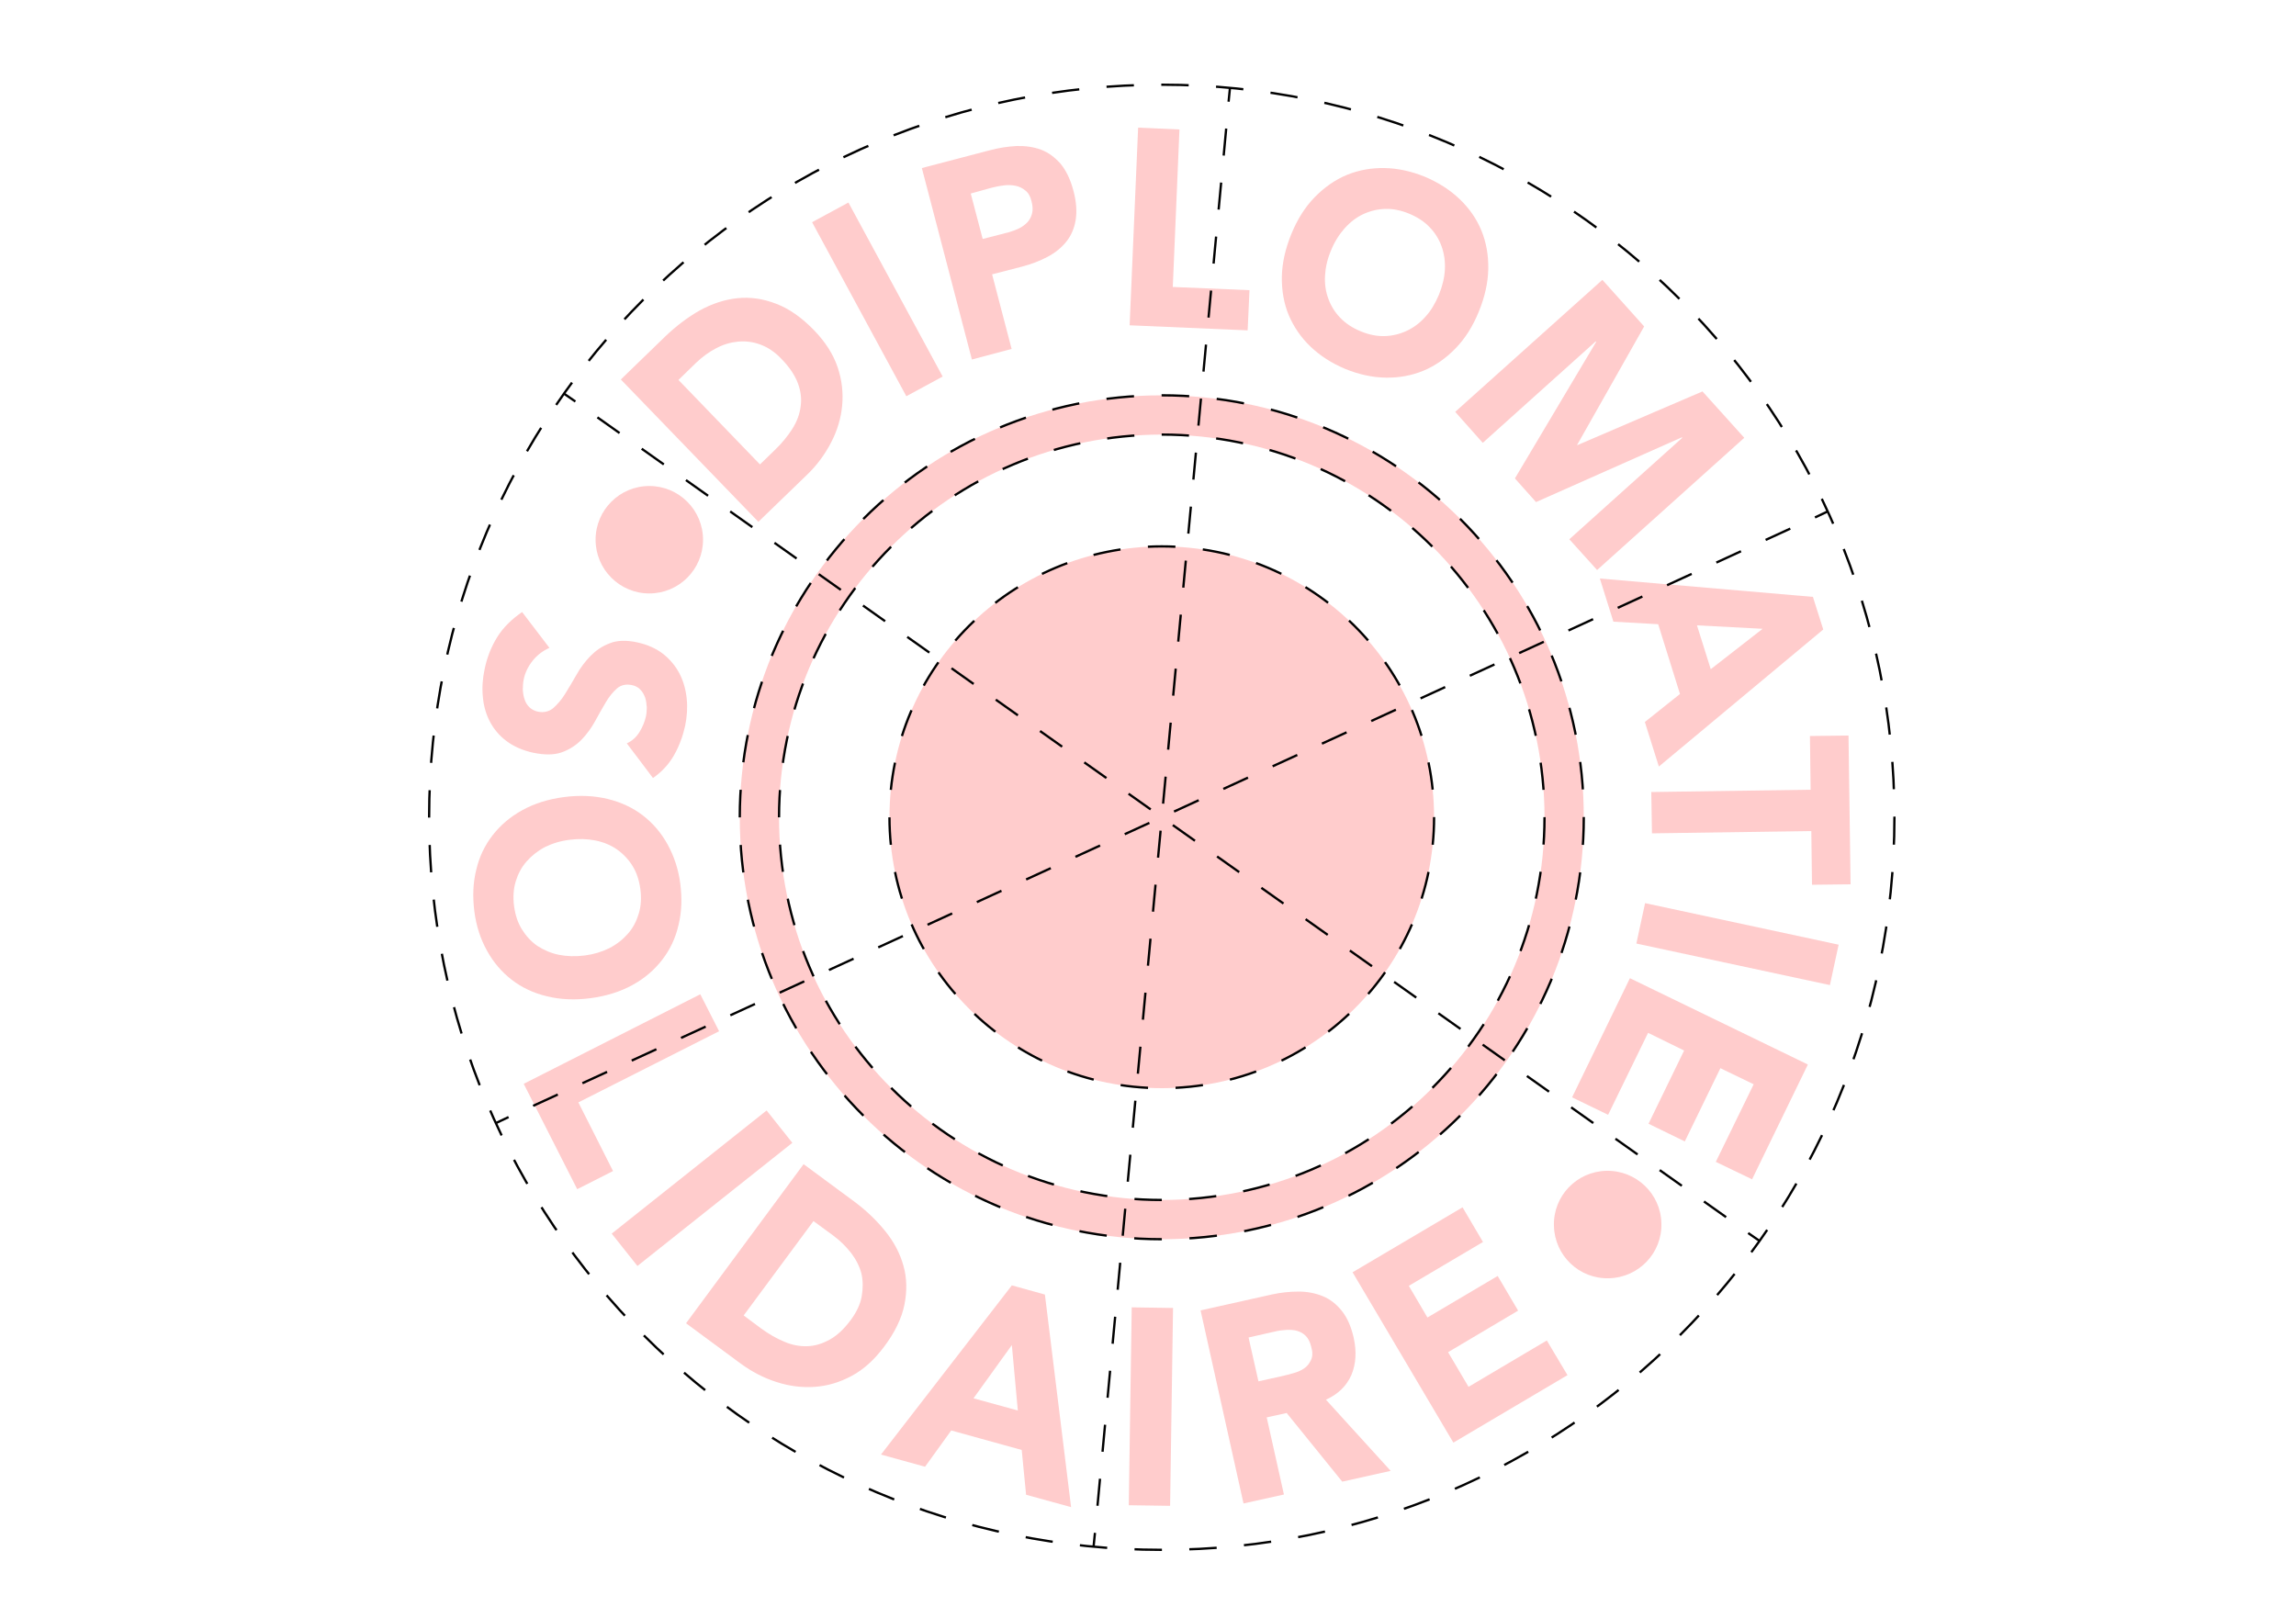
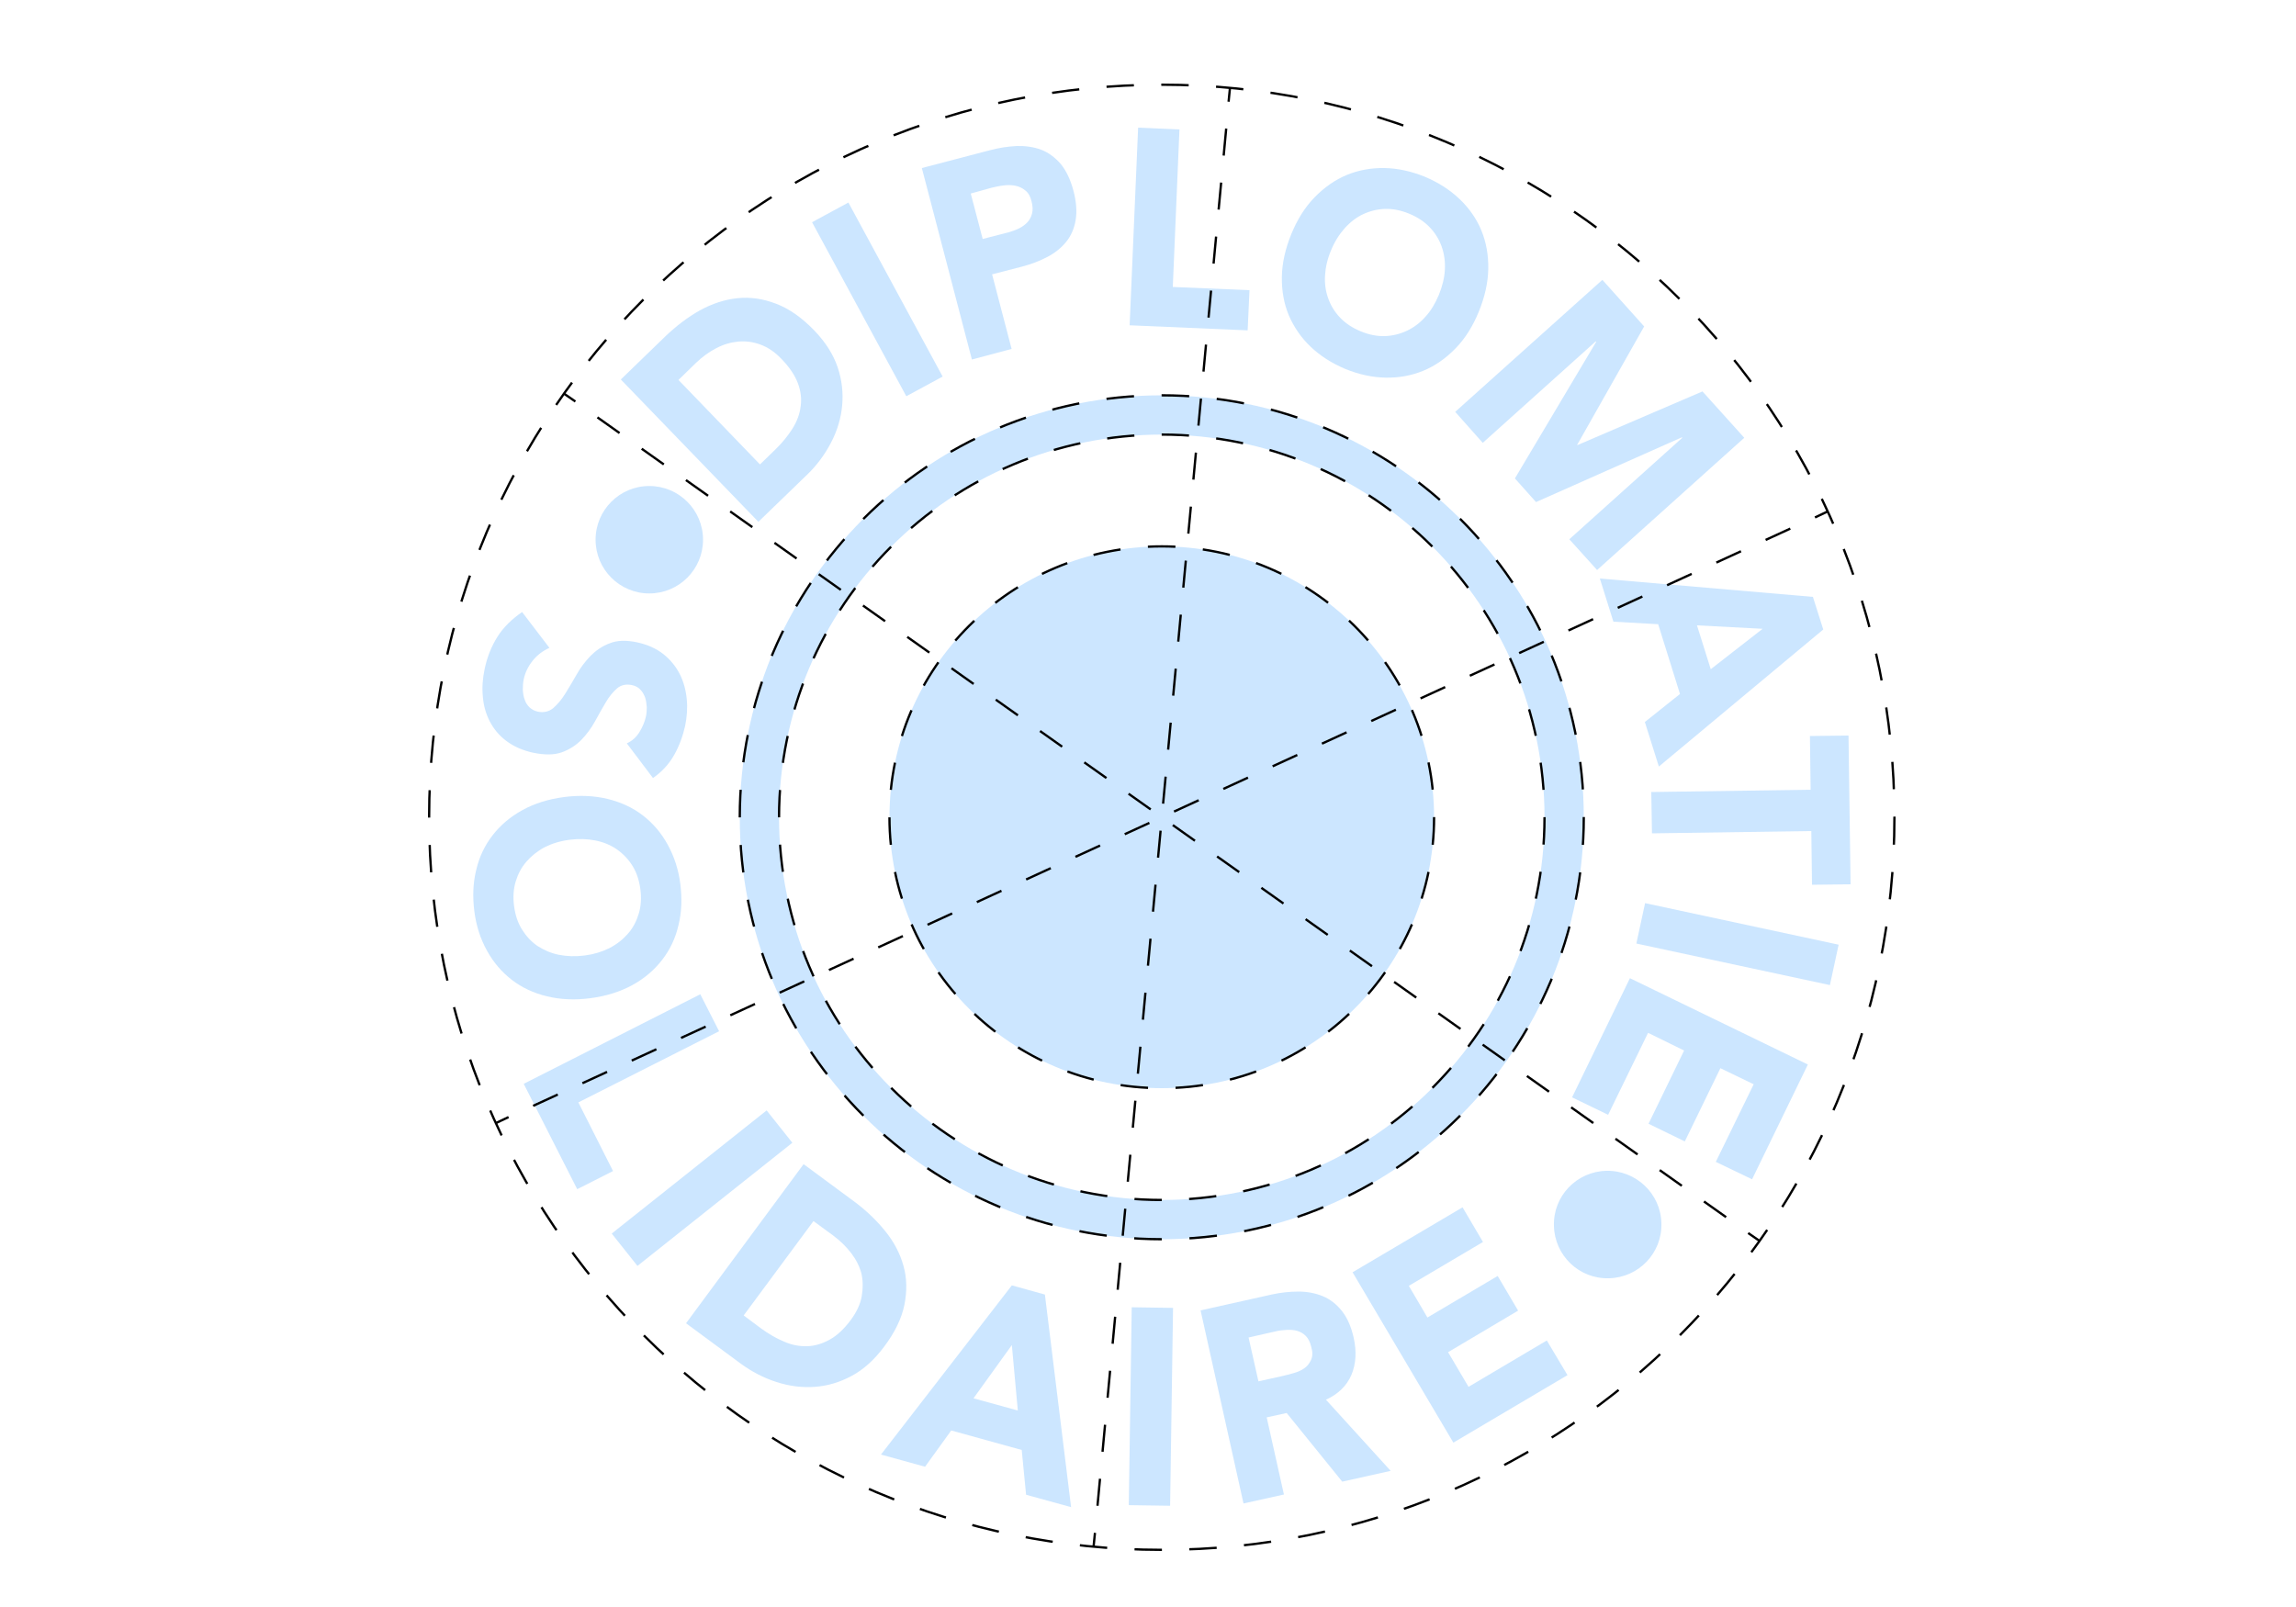
<svg xmlns="http://www.w3.org/2000/svg" version="1.1" id="Calque_3_1_" x="0px" y="0px" viewBox="0 0 1000 700" enable-background="new 0 0 1000 700" xml:space="preserve">
  <g opacity="0.2">
-     <path fill="#FF0000" d="M351.4,206.9c4.4-4.2,7.9-9,10.6-14.2s4.3-10.6,4.8-16.1s-0.1-11.1-2-16.7c-1.9-5.6-5.3-10.9-10.1-15.9   c-5.5-5.7-11.1-9.6-16.7-11.7c-5.7-2.2-11.3-3-16.9-2.4c-5.6,0.6-11,2.4-16.3,5.3c-5.3,3-10.3,6.8-15,11.3l-19.4,18.8l59.9,62   L351.4,206.9z M303.1,158.1c2.7-2.6,5.7-4.8,8.8-6.4c3.2-1.7,6.4-2.6,9.6-2.9c3.2-0.3,6.5,0.1,9.7,1.3c3.3,1.2,6.4,3.3,9.3,6.4   c3.4,3.5,5.7,7,7,10.4c1.3,3.5,1.7,6.9,1.2,10.2c-0.4,3.3-1.6,6.5-3.6,9.7c-2,3.1-4.4,6.1-7.4,9l-6.7,6.5l-35.5-36.8L303.1,158.1z" />
-     <rect x="373.1" y="87.3" transform="matrix(0.8794 -0.4762 0.4762 0.8794 -15.9821 197.6902)" fill="#FF0000" width="18" height="86.2" />
-     <path fill="#FF0000" d="M440.6,152l-8.5-32.5l12.8-3.3c4.2-1.1,7.9-2.5,11.3-4.3s6.1-4,8.2-6.6s3.5-5.8,4.1-9.5s0.3-8-1-12.8   c-1.3-4.9-3.2-8.8-5.6-11.7c-2.5-2.8-5.3-4.9-8.5-6.1c-3.2-1.2-6.8-1.7-10.6-1.6c-3.9,0.2-7.8,0.8-11.9,1.9l-29.4,7.7l21.8,83.4   L440.6,152z M431.8,81.8c1.6-0.4,3.4-0.8,5.2-1c1.8-0.3,3.6-0.2,5.2,0.1c1.6,0.3,3.1,1,4.4,2.1c1.3,1,2.2,2.6,2.7,4.8   c0.5,2,0.6,3.7,0.2,5.2s-1,2.7-2,3.8c-1,1-2.1,1.9-3.5,2.6s-2.8,1.2-4.4,1.7l-11.6,3l-5.2-19.8L431.8,81.8z" />
-     <polygon fill="#FF0000" points="544.2,126.4 510.8,125 513.7,56.4 495.7,55.6 492,141.7 543.4,143.9  " />
-     <path fill="#FF0000" d="M570.8,151c4.2,4,9.2,7.2,15.1,9.7c5.9,2.4,11.8,3.7,17.6,3.8s11.3-0.9,16.4-3c5.1-2.1,9.8-5.4,14-9.7   s7.6-9.7,10.2-16.1c2.6-6.4,4-12.6,4.1-18.6s-0.9-11.6-3-16.7c-2.1-5.1-5.3-9.7-9.5-13.7s-9.2-7.2-15.1-9.7   c-5.9-2.4-11.8-3.7-17.6-3.8c-5.8-0.1-11.3,0.9-16.4,3c-5.1,2.1-9.8,5.4-14,9.7c-4.2,4.3-7.6,9.7-10.2,16.1   c-2.6,6.4-4,12.6-4.1,18.6s0.9,11.6,3,16.7C563.5,142.4,566.6,147,570.8,151z M577.1,120.1c0.2-3.6,1-7.2,2.6-11   c1.5-3.7,3.5-6.9,5.9-9.6s5.1-4.8,8.1-6.2c3-1.4,6.2-2.2,9.6-2.3c3.4-0.1,6.9,0.6,10.5,2.1s6.5,3.4,8.9,5.9s4.1,5.3,5.2,8.4   c1.1,3.1,1.6,6.5,1.4,10.1c-0.2,3.6-1.1,7.2-2.6,10.9c-1.6,3.8-3.5,7-5.9,9.6c-2.4,2.7-5.1,4.7-8.1,6.1c-3,1.4-6.2,2.2-9.6,2.3   c-3.4,0.1-6.9-0.6-10.5-2.1s-6.5-3.4-8.9-5.9s-4.1-5.3-5.2-8.4C577.4,127,576.9,123.7,577.1,120.1z" />
-     <polygon fill="#FF0000" points="645.8,192.9 695,148.7 695.2,148.9 659.8,208.4 669,218.7 732.5,190.5 732.7,190.7 683.5,234.9    695.6,248.3 759.7,190.7 741.5,170.5 687,193.9 686.9,193.8 716.1,142.2 697.9,121.9 633.8,179.4  " />
-     <path fill="#FF0000" d="M702.7,270.8l19.5,1.1l9.5,30.4l-15.3,12.2l6.1,19.4l71.6-59.7l-4.5-14.2l-92.8-8L702.7,270.8z    M767.7,273.9l-22.6,17.6l-6-19.1L767.7,273.9z" />
-     <polygon fill="#FF0000" points="788.6,344 719.2,345 719.5,363 788.9,362 789.2,385.4 806,385.2 805.1,320.4 788.3,320.6  " />
-     <polygon fill="#FF0000" points="712.7,411 797,429.1 800.8,411.5 716.5,393.4  " />
-     <polygon fill="#FF0000" points="684.7,478 700.4,485.6 717.8,449.9 733.5,457.6 718,489.5 733.8,497.2 749.3,465.3 763.8,472.3    747.3,506.1 763.1,513.7 787.4,463.7 709.9,426.1  " />
-     <path fill="#FF0000" d="M699.6,510c-12.9,0.3-23.2,11-22.8,24c0.3,12.9,11,23.2,24,22.8c12.9-0.3,23.2-11,22.8-24   C723.3,519.9,712.5,509.7,699.6,510z" />
-     <path fill="#FF0000" d="M506,172.2c-49.1,0-95.2,19.1-130,53.8c-34.7,34.7-53.8,80.9-53.8,130s19.1,95.2,53.8,130   c34.7,34.7,80.9,53.8,130,53.8s95.2-19.1,130-53.8c34.7-34.7,53.8-80.9,53.8-130s-19.1-95.2-53.8-130   C601.2,191.3,555.1,172.2,506,172.2z M672.7,356c0,92.1-74.6,166.7-166.7,166.7S339.3,448.1,339.3,356S413.9,189.3,506,189.3   S672.7,263.9,672.7,356z M624.6,356c0,65.2-53.1,118-118.6,118s-118.6-52.8-118.6-118S440.5,238,506,238S624.6,290.8,624.6,356z" />
-     <path fill="#FF0000" d="M213.3,314.2c1.7,3.3,4.1,6.2,7.3,8.6s7.1,4.1,11.7,5.1c4.9,1,9,1,12.4-0.2c3.3-1.2,6.1-3,8.5-5.4   c2.3-2.4,4.3-5.1,5.9-8c1.6-3,3.2-5.7,4.7-8.3c1.5-2.6,3.2-4.6,4.9-6.1c1.7-1.5,3.9-2,6.4-1.5c1.6,0.3,2.9,1,3.8,2   c1,1,1.6,2.2,2.1,3.5c0.4,1.3,0.6,2.7,0.7,4.2c0,1.4-0.1,2.8-0.4,4.1c-0.5,2.2-1.4,4.4-2.8,6.7c-1.4,2.3-3.3,3.9-5.5,4.9l11.4,15.1   c3.9-2.7,7-6.1,9.2-10s3.8-8.2,4.8-12.7c0.8-3.9,1.1-7.9,0.7-11.8s-1.4-7.6-3.1-10.9s-4.1-6.2-7.1-8.6c-3.1-2.4-6.8-4.1-11.4-5.1   c-4.7-1-8.7-0.9-11.9,0.4c-3.3,1.2-6,3.1-8.4,5.5c-2.3,2.4-4.4,5.1-6.1,8.2c-1.7,3-3.4,5.8-5,8.4s-3.4,4.6-5.2,6.2   c-1.9,1.5-4.1,2-6.6,1.5c-1.5-0.3-2.7-1-3.7-1.9c-1-1-1.7-2.1-2.1-3.4c-0.5-1.3-0.7-2.8-0.8-4.3c0-1.5,0.1-3,0.4-4.5   c0.6-2.9,1.9-5.6,3.9-8.1s4.4-4.3,7.3-5.6l-11.9-15.6c-4.5,3.1-8.1,6.6-10.7,10.7c-2.6,4.1-4.5,8.8-5.6,14   c-0.9,4.2-1.2,8.2-0.8,12.2C210.6,307.3,211.6,310.9,213.3,314.2z" />
-     <path fill="#FF0000" d="M257.2,434.8c6.8-0.9,12.9-2.8,18.2-5.7c5.3-2.9,9.6-6.6,13-11s5.8-9.4,7.1-15.1c1.4-5.6,1.6-11.6,0.8-18   c-0.8-6.3-2.7-12-5.5-17.1s-6.4-9.3-10.8-12.7c-4.4-3.4-9.6-5.8-15.4-7.2c-5.8-1.4-12.2-1.7-19-0.8c-6.8,0.9-12.9,2.8-18.1,5.7   c-5.3,2.9-9.6,6.6-13,11s-5.8,9.4-7.1,15.1c-1.4,5.6-1.6,11.6-0.8,18c0.8,6.3,2.7,12.1,5.5,17.1c2.8,5.1,6.4,9.3,10.8,12.7   c4.4,3.4,9.5,5.8,15.4,7.2C244,435.4,250.4,435.7,257.2,434.8z M227.3,404.8c-1.8-2.9-2.9-6.3-3.4-10.1c-0.5-3.8-0.3-7.4,0.7-10.7   c1-3.3,2.5-6.2,4.7-8.7s4.8-4.6,8-6.3c3.2-1.6,6.8-2.7,10.8-3.2c3.9-0.5,7.7-0.4,11.2,0.3c3.5,0.7,6.7,2,9.4,3.9s5,4.3,6.8,7.2   c1.8,2.9,2.9,6.3,3.4,10.1c0.5,3.8,0.3,7.4-0.7,10.7c-1,3.3-2.5,6.2-4.7,8.7s-4.8,4.6-8.1,6.3c-3.2,1.6-6.8,2.7-10.7,3.2   c-4,0.5-7.8,0.4-11.3-0.3c-3.5-0.7-6.6-2.1-9.4-3.9C231.3,410.1,229.1,407.7,227.3,404.8z" />
-     <polygon fill="#FF0000" points="251.9,480.2 313.2,449.2 305,433.1 228.1,472.1 251.4,518 267,510.1  " />
-     <rect x="262.7" y="508.6" transform="matrix(0.7827 -0.6223 0.6223 0.7827 -255.6941 302.7554)" fill="#FF0000" width="86.2" height="18" />
-     <path fill="#FF0000" d="M393.9,568.4c1.2-6,1.1-11.7-0.4-17c-1.5-5.4-4.1-10.4-8-15.2c-3.8-4.7-8.4-9.1-13.7-13L350,507.1   l-51.2,69.3l23.7,17.5c4.9,3.6,10.1,6.3,15.7,8.1s11.1,2.5,16.7,2.1s10.9-2,16.1-4.8s9.8-7,14-12.6   C389.7,580.5,392.7,574.3,393.9,568.4z M375.3,564.7c-0.6,3.4-2.2,6.8-4.7,10.2c-2.9,3.9-5.9,6.8-9.2,8.6c-3.2,1.8-6.5,2.8-9.8,2.9   c-3.3,0.1-6.7-0.5-10.1-2c-3.4-1.4-6.8-3.4-10.1-5.8l-7.5-5.6l30.4-41.1l8.6,6.3c3,2.2,5.6,4.8,7.8,7.6c2.2,2.9,3.7,5.9,4.5,9   C375.9,558,375.9,561.3,375.3,564.7z" />
-     <path fill="#FF0000" d="M440.7,559.9l-57,73.7l19.2,5.3l11.4-15.8l30.7,8.5l1.9,19.5l19.6,5.4l-11.4-92.6L440.7,559.9z M424,609.1   l16.7-23.2l2.6,28.5L424,609.1z" />
-     <rect x="458.1" y="603.7" transform="matrix(1.481980e-02 -0.9999 0.9999 1.481980e-02 -118.7969 1104.774)" fill="#FF0000" width="86.2" height="18" />
-     <path fill="#FF0000" d="M588.6,598.9c2-4.8,2.3-10.2,1-16.1c-1.1-4.9-2.8-8.8-5.2-11.8c-2.3-2.9-5.1-5.1-8.3-6.4   c-3.2-1.3-6.7-2-10.5-2s-7.8,0.4-11.8,1.3l-30.9,6.9l18.7,84.1l17.6-3.9l-7.5-33.6l8.7-1.9l24.2,29.9l21.1-4.7l-28.2-31   C582.8,607.3,586.5,603.7,588.6,598.9z M571,592.4c-0.7,1.5-1.6,2.7-2.9,3.6c-1.3,0.9-2.8,1.6-4.6,2.1c-1.7,0.5-3.4,0.9-5,1.3   l-10.4,2.3l-4.3-19.1l11.5-2.6c1.6-0.4,3.2-0.6,4.9-0.7c1.7-0.1,3.3,0,4.7,0.4s2.7,1.1,3.8,2.2c1.1,1.1,1.9,2.7,2.4,4.8   C571.8,589.1,571.7,590.9,571,592.4z" />
-     <polygon fill="#FF0000" points="639.6,604.1 630.7,589 661.2,570.9 652.3,555.8 621.7,573.9 613.6,560.1 645.9,541 637,525.9    589.1,554.2 633,628.4 682.7,599 673.7,583.9  " />
-     <ellipse fill="#FF0000" cx="282.8" cy="235.1" rx="23.4" ry="23.4" />
+     <path fill="#0082FF" d="M351.4,206.9c4.4-4.2,7.9-9,10.6-14.2s4.3-10.6,4.8-16.1s-0.1-11.1-2-16.7c-1.9-5.6-5.3-10.9-10.1-15.9   c-5.5-5.7-11.1-9.6-16.7-11.7c-5.7-2.2-11.3-3-16.9-2.4s-11,2.4-16.3,5.3c-5.3,3-10.3,6.8-15,11.3l-19.4,18.8l59.9,62L351.4,206.9z    M303.1,158.1c2.7-2.6,5.7-4.8,8.8-6.4c3.2-1.7,6.4-2.6,9.6-2.9c3.2-0.3,6.5,0.1,9.7,1.3c3.3,1.2,6.4,3.3,9.3,6.4   c3.4,3.5,5.7,7,7,10.4c1.3,3.5,1.7,6.9,1.2,10.2c-0.4,3.3-1.6,6.5-3.6,9.7c-2,3.1-4.4,6.1-7.4,9l-6.7,6.5l-35.5-36.8L303.1,158.1z" />
+     <rect x="373.1" y="87.3" transform="matrix(0.8794 -0.4762 0.4762 0.8794 -15.9929 197.6953)" fill="#0082FF" width="18" height="86.2" />
+     <path fill="#0082FF" d="M440.6,152l-8.5-32.5l12.8-3.3c4.2-1.1,7.9-2.5,11.3-4.3s6.1-4,8.2-6.6s3.5-5.8,4.1-9.5s0.3-8-1-12.8   c-1.3-4.9-3.2-8.8-5.6-11.7c-2.5-2.8-5.3-4.9-8.5-6.1c-3.2-1.2-6.8-1.7-10.6-1.6c-3.9,0.2-7.8,0.8-11.9,1.9l-29.4,7.7l21.8,83.4   L440.6,152z M431.8,81.8c1.6-0.4,3.4-0.8,5.2-1c1.8-0.3,3.6-0.2,5.2,0.1c1.6,0.3,3.1,1,4.4,2.1c1.3,1,2.2,2.6,2.7,4.8   c0.5,2,0.6,3.7,0.2,5.2s-1,2.7-2,3.8c-1,1-2.1,1.9-3.5,2.6s-2.8,1.2-4.4,1.7l-11.6,3l-5.2-19.8L431.8,81.8z" />
+     <polygon fill="#0082FF" points="544.2,126.4 510.8,125 513.7,56.4 495.7,55.6 492,141.7 543.4,143.9  " />
+     <path fill="#0082FF" d="M570.8,151c4.2,4,9.2,7.2,15.1,9.7c5.9,2.4,11.8,3.7,17.6,3.8s11.3-0.9,16.4-3c5.1-2.1,9.8-5.4,14-9.7   s7.6-9.7,10.2-16.1c2.6-6.4,4-12.6,4.1-18.6s-0.9-11.6-3-16.7c-2.1-5.1-5.3-9.7-9.5-13.7s-9.2-7.2-15.1-9.7   c-5.9-2.4-11.8-3.7-17.6-3.8c-5.8-0.1-11.3,0.9-16.4,3c-5.1,2.1-9.8,5.4-14,9.7c-4.2,4.3-7.6,9.7-10.2,16.1   c-2.6,6.4-4,12.6-4.1,18.6s0.9,11.6,3,16.7C563.5,142.4,566.6,147,570.8,151z M577.1,120.1c0.2-3.6,1-7.2,2.6-11   c1.5-3.7,3.5-6.9,5.9-9.6s5.1-4.8,8.1-6.2c3-1.4,6.2-2.2,9.6-2.3c3.4-0.1,6.9,0.6,10.5,2.1s6.5,3.4,8.9,5.9s4.1,5.3,5.2,8.4   c1.1,3.1,1.6,6.5,1.4,10.1c-0.2,3.6-1.1,7.2-2.6,10.9c-1.6,3.8-3.5,7-5.9,9.6c-2.4,2.7-5.1,4.7-8.1,6.1c-3,1.4-6.2,2.2-9.6,2.3   c-3.4,0.1-6.9-0.6-10.5-2.1s-6.5-3.4-8.9-5.9s-4.1-5.3-5.2-8.4C577.4,127,576.9,123.7,577.1,120.1z" />
+     <polygon fill="#0082FF" points="645.8,192.9 695,148.7 695.2,148.9 659.8,208.4 669,218.7 732.5,190.5 732.7,190.7 683.5,234.9   695.6,248.3 759.7,190.7 741.5,170.5 687,193.9 686.9,193.8 716.1,142.2 697.9,121.9 633.8,179.4  " />
+     <path fill="#0082FF" d="M702.7,270.8l19.5,1.1l9.5,30.4l-15.3,12.2l6.1,19.4l71.6-59.7l-4.5-14.2l-92.8-8L702.7,270.8z    M767.7,273.9l-22.6,17.6l-6-19.1L767.7,273.9z" />
+     <polygon fill="#0082FF" points="788.6,344 719.2,345 719.5,363 788.9,362 789.2,385.4 806,385.2 805.1,320.4 788.3,320.6  " />
+     <polygon fill="#0082FF" points="712.7,411 797,429.1 800.8,411.5 716.5,393.4  " />
+     <polygon fill="#0082FF" points="684.7,478 700.4,485.6 717.8,449.9 733.5,457.6 718,489.5 733.8,497.2 749.3,465.3 763.8,472.3   747.3,506.1 763.1,513.7 787.4,463.7 709.9,426.1  " />
+     <path fill="#0082FF" d="M699.6,510c-12.9,0.3-23.2,11-22.8,24c0.3,12.9,11,23.2,24,22.8c12.9-0.3,23.2-11,22.8-24   C723.3,519.9,712.5,509.7,699.6,510z" />
+     <path fill="#0082FF" d="M506,172.2c-49.1,0-95.2,19.1-130,53.8c-34.7,34.7-53.8,80.9-53.8,130s19.1,95.2,53.8,130   c34.7,34.7,80.9,53.8,130,53.8s95.2-19.1,130-53.8c34.7-34.7,53.8-80.9,53.8-130s-19.1-95.2-53.8-130   C601.2,191.3,555.1,172.2,506,172.2z M672.7,356c0,92.1-74.6,166.7-166.7,166.7S339.3,448.1,339.3,356S413.9,189.3,506,189.3   S672.7,263.9,672.7,356z M624.6,356c0,65.2-53.1,118-118.6,118s-118.6-52.8-118.6-118S440.5,238,506,238S624.6,290.8,624.6,356z" />
+     <path fill="#0082FF" d="M213.3,314.2c1.7,3.3,4.1,6.2,7.3,8.6s7.1,4.1,11.7,5.1c4.9,1,9,1,12.4-0.2c3.3-1.2,6.1-3,8.5-5.4   c2.3-2.4,4.3-5.1,5.9-8c1.6-3,3.2-5.7,4.7-8.3c1.5-2.6,3.2-4.6,4.9-6.1c1.7-1.5,3.9-2,6.4-1.5c1.6,0.3,2.9,1,3.8,2   c1,1,1.6,2.2,2.1,3.5c0.4,1.3,0.6,2.7,0.7,4.2c0,1.4-0.1,2.8-0.4,4.1c-0.5,2.2-1.4,4.4-2.8,6.7c-1.4,2.3-3.3,3.9-5.5,4.9l11.4,15.1   c3.9-2.7,7-6.1,9.2-10s3.8-8.2,4.8-12.7c0.8-3.9,1.1-7.9,0.7-11.8s-1.4-7.6-3.1-10.9s-4.1-6.2-7.1-8.6c-3.1-2.4-6.8-4.1-11.4-5.1   c-4.7-1-8.7-0.9-11.9,0.4c-3.3,1.2-6,3.1-8.4,5.5c-2.3,2.4-4.4,5.1-6.1,8.2c-1.7,3-3.4,5.8-5,8.4s-3.4,4.6-5.2,6.2   c-1.9,1.5-4.1,2-6.6,1.5c-1.5-0.3-2.7-1-3.7-1.9c-1-1-1.7-2.1-2.1-3.4c-0.5-1.3-0.7-2.8-0.8-4.3c0-1.5,0.1-3,0.4-4.5   c0.6-2.9,1.9-5.6,3.9-8.1s4.4-4.3,7.3-5.6l-11.9-15.6c-4.5,3.1-8.1,6.6-10.7,10.7c-2.6,4.1-4.5,8.8-5.6,14   c-0.9,4.2-1.2,8.2-0.8,12.2C210.6,307.3,211.6,310.9,213.3,314.2z" />
+     <path fill="#0082FF" d="M257.2,434.8c6.8-0.9,12.9-2.8,18.2-5.7c5.3-2.9,9.6-6.6,13-11s5.8-9.4,7.1-15.1c1.4-5.6,1.6-11.6,0.8-18   c-0.8-6.3-2.7-12-5.5-17.1s-6.4-9.3-10.8-12.7c-4.4-3.4-9.6-5.8-15.4-7.2c-5.8-1.4-12.2-1.7-19-0.8c-6.8,0.9-12.9,2.8-18.1,5.7   c-5.3,2.9-9.6,6.6-13,11s-5.8,9.4-7.1,15.1c-1.4,5.6-1.6,11.6-0.8,18c0.8,6.3,2.7,12.1,5.5,17.1c2.8,5.1,6.4,9.3,10.8,12.7   c4.4,3.4,9.5,5.8,15.4,7.2C244,435.4,250.4,435.7,257.2,434.8z M227.3,404.8c-1.8-2.9-2.9-6.3-3.4-10.1c-0.5-3.8-0.3-7.4,0.7-10.7   c1-3.3,2.5-6.2,4.7-8.7s4.8-4.6,8-6.3c3.2-1.6,6.8-2.7,10.8-3.2c3.9-0.5,7.7-0.4,11.2,0.3c3.5,0.7,6.7,2,9.4,3.9s5,4.3,6.8,7.2   c1.8,2.9,2.9,6.3,3.4,10.1c0.5,3.8,0.3,7.4-0.7,10.7c-1,3.3-2.5,6.2-4.7,8.7s-4.8,4.6-8.1,6.3c-3.2,1.6-6.8,2.7-10.7,3.2   c-4,0.5-7.8,0.4-11.3-0.3c-3.5-0.7-6.6-2.1-9.4-3.9C231.3,410.1,229.1,407.7,227.3,404.8z" />
+     <polygon fill="#0082FF" points="251.9,480.2 313.2,449.2 305,433.1 228.1,472.1 251.4,518 267,510.1  " />
+     <rect x="262.7" y="508.6" transform="matrix(0.7827 -0.6223 0.6223 0.7827 -255.6844 302.7305)" fill="#0082FF" width="86.2" height="18" />
+     <path fill="#0082FF" d="M393.9,568.4c1.2-6,1.1-11.7-0.4-17c-1.5-5.4-4.1-10.4-8-15.2c-3.8-4.7-8.4-9.1-13.7-13L350,507.1   l-51.2,69.3l23.7,17.5c4.9,3.6,10.1,6.3,15.7,8.1s11.1,2.5,16.7,2.1s10.9-2,16.1-4.8s9.8-7,14-12.6   C389.7,580.5,392.7,574.3,393.9,568.4z M375.3,564.7c-0.6,3.4-2.2,6.8-4.7,10.2c-2.9,3.9-5.9,6.8-9.2,8.6c-3.2,1.8-6.5,2.8-9.8,2.9   c-3.3,0.1-6.7-0.5-10.1-2c-3.4-1.4-6.8-3.4-10.1-5.8l-7.5-5.6l30.4-41.1l8.6,6.3c3,2.2,5.6,4.8,7.8,7.6c2.2,2.9,3.7,5.9,4.5,9   C375.9,558,375.9,561.3,375.3,564.7z" />
+     <path fill="#0082FF" d="M440.7,559.9l-57,73.7l19.2,5.3l11.4-15.8l30.7,8.5l1.9,19.5l19.6,5.4l-11.4-92.6L440.7,559.9z M424,609.1   l16.7-23.2l2.6,28.5L424,609.1z" />
+     <rect x="458.2" y="603.7" transform="matrix(1.481965e-02 -0.9999 0.9999 1.481965e-02 -118.7962 1104.839)" fill="#0082FF" width="86.2" height="18" />
+     <path fill="#0082FF" d="M588.6,598.9c2-4.8,2.3-10.2,1-16.1c-1.1-4.9-2.8-8.8-5.2-11.8c-2.3-2.9-5.1-5.1-8.3-6.4   c-3.2-1.3-6.7-2-10.5-2s-7.8,0.4-11.8,1.3l-30.9,6.9l18.7,84.1l17.6-3.9l-7.5-33.6l8.7-1.9l24.2,29.9l21.1-4.7l-28.2-31   C582.8,607.3,586.5,603.7,588.6,598.9z M571,592.4c-0.7,1.5-1.6,2.7-2.9,3.6c-1.3,0.9-2.8,1.6-4.6,2.1c-1.7,0.5-3.4,0.9-5,1.3   l-10.4,2.3l-4.3-19.1l11.5-2.6c1.6-0.4,3.2-0.6,4.9-0.7c1.7-0.1,3.3,0,4.7,0.4s2.7,1.1,3.8,2.2c1.1,1.1,1.9,2.7,2.4,4.8   C571.8,589.1,571.7,590.9,571,592.4z" />
+     <polygon fill="#0082FF" points="639.6,604.1 630.7,589 661.2,570.9 652.3,555.8 621.7,573.9 613.6,560.1 645.9,541 637,525.9   589.1,554.2 633,628.4 682.7,599 673.7,583.9  " />
+     <ellipse fill="#0082FF" cx="282.8" cy="235.1" rx="23.4" ry="23.4" />
  </g>
  <g>
    <circle fill="none" stroke="#000000" stroke-miterlimit="10" stroke-dasharray="12.03,12.03" cx="506" cy="356" r="183.8" />
  </g>
  <g>
    <circle fill="none" stroke="#000000" stroke-miterlimit="10" stroke-dasharray="11.903,11.903" cx="506" cy="356" r="166.7" />
  </g>
  <g>
    <circle fill="none" stroke="#000000" stroke-miterlimit="10" stroke-dasharray="11.934,11.934" cx="506" cy="356" r="319.1" />
  </g>
  <g>
    <ellipse fill="none" stroke="#000000" stroke-miterlimit="10" stroke-dasharray="11.989,11.989" cx="506" cy="356" rx="118.6" ry="118" />
  </g>
  <g>
    <g>
      <line fill="none" stroke="#000000" stroke-miterlimit="10" x1="245.7" y1="171.5" x2="250.6" y2="174.9" />
      <line fill="none" stroke="#000000" stroke-miterlimit="10" stroke-dasharray="11.814,11.814" x1="260.2" y1="181.8" x2="756.6" y2="533.6" />
      <line fill="none" stroke="#000000" stroke-miterlimit="10" x1="761.4" y1="537.1" x2="766.3" y2="540.5" />
    </g>
  </g>
  <g>
    <g>
      <line fill="none" stroke="#000000" stroke-miterlimit="10" x1="216" y1="489.2" x2="221.5" y2="486.6" />
      <line fill="none" stroke="#000000" stroke-miterlimit="10" stroke-dasharray="11.814,11.814" x1="232.2" y1="481.7" x2="785.1" y2="227.8" />
      <line fill="none" stroke="#000000" stroke-miterlimit="10" x1="790.5" y1="225.4" x2="796" y2="222.8" />
    </g>
  </g>
  <g>
    <g>
      <line fill="none" stroke="#000000" stroke-miterlimit="10" x1="476.3" y1="673.7" x2="476.9" y2="667.7" />
      <line fill="none" stroke="#000000" stroke-miterlimit="10" stroke-dasharray="11.814,11.814" x1="478" y1="655.9" x2="534.6" y2="50.2" />
      <line fill="none" stroke="#000000" stroke-miterlimit="10" x1="535.1" y1="44.3" x2="535.7" y2="38.3" />
    </g>
  </g>
</svg>
